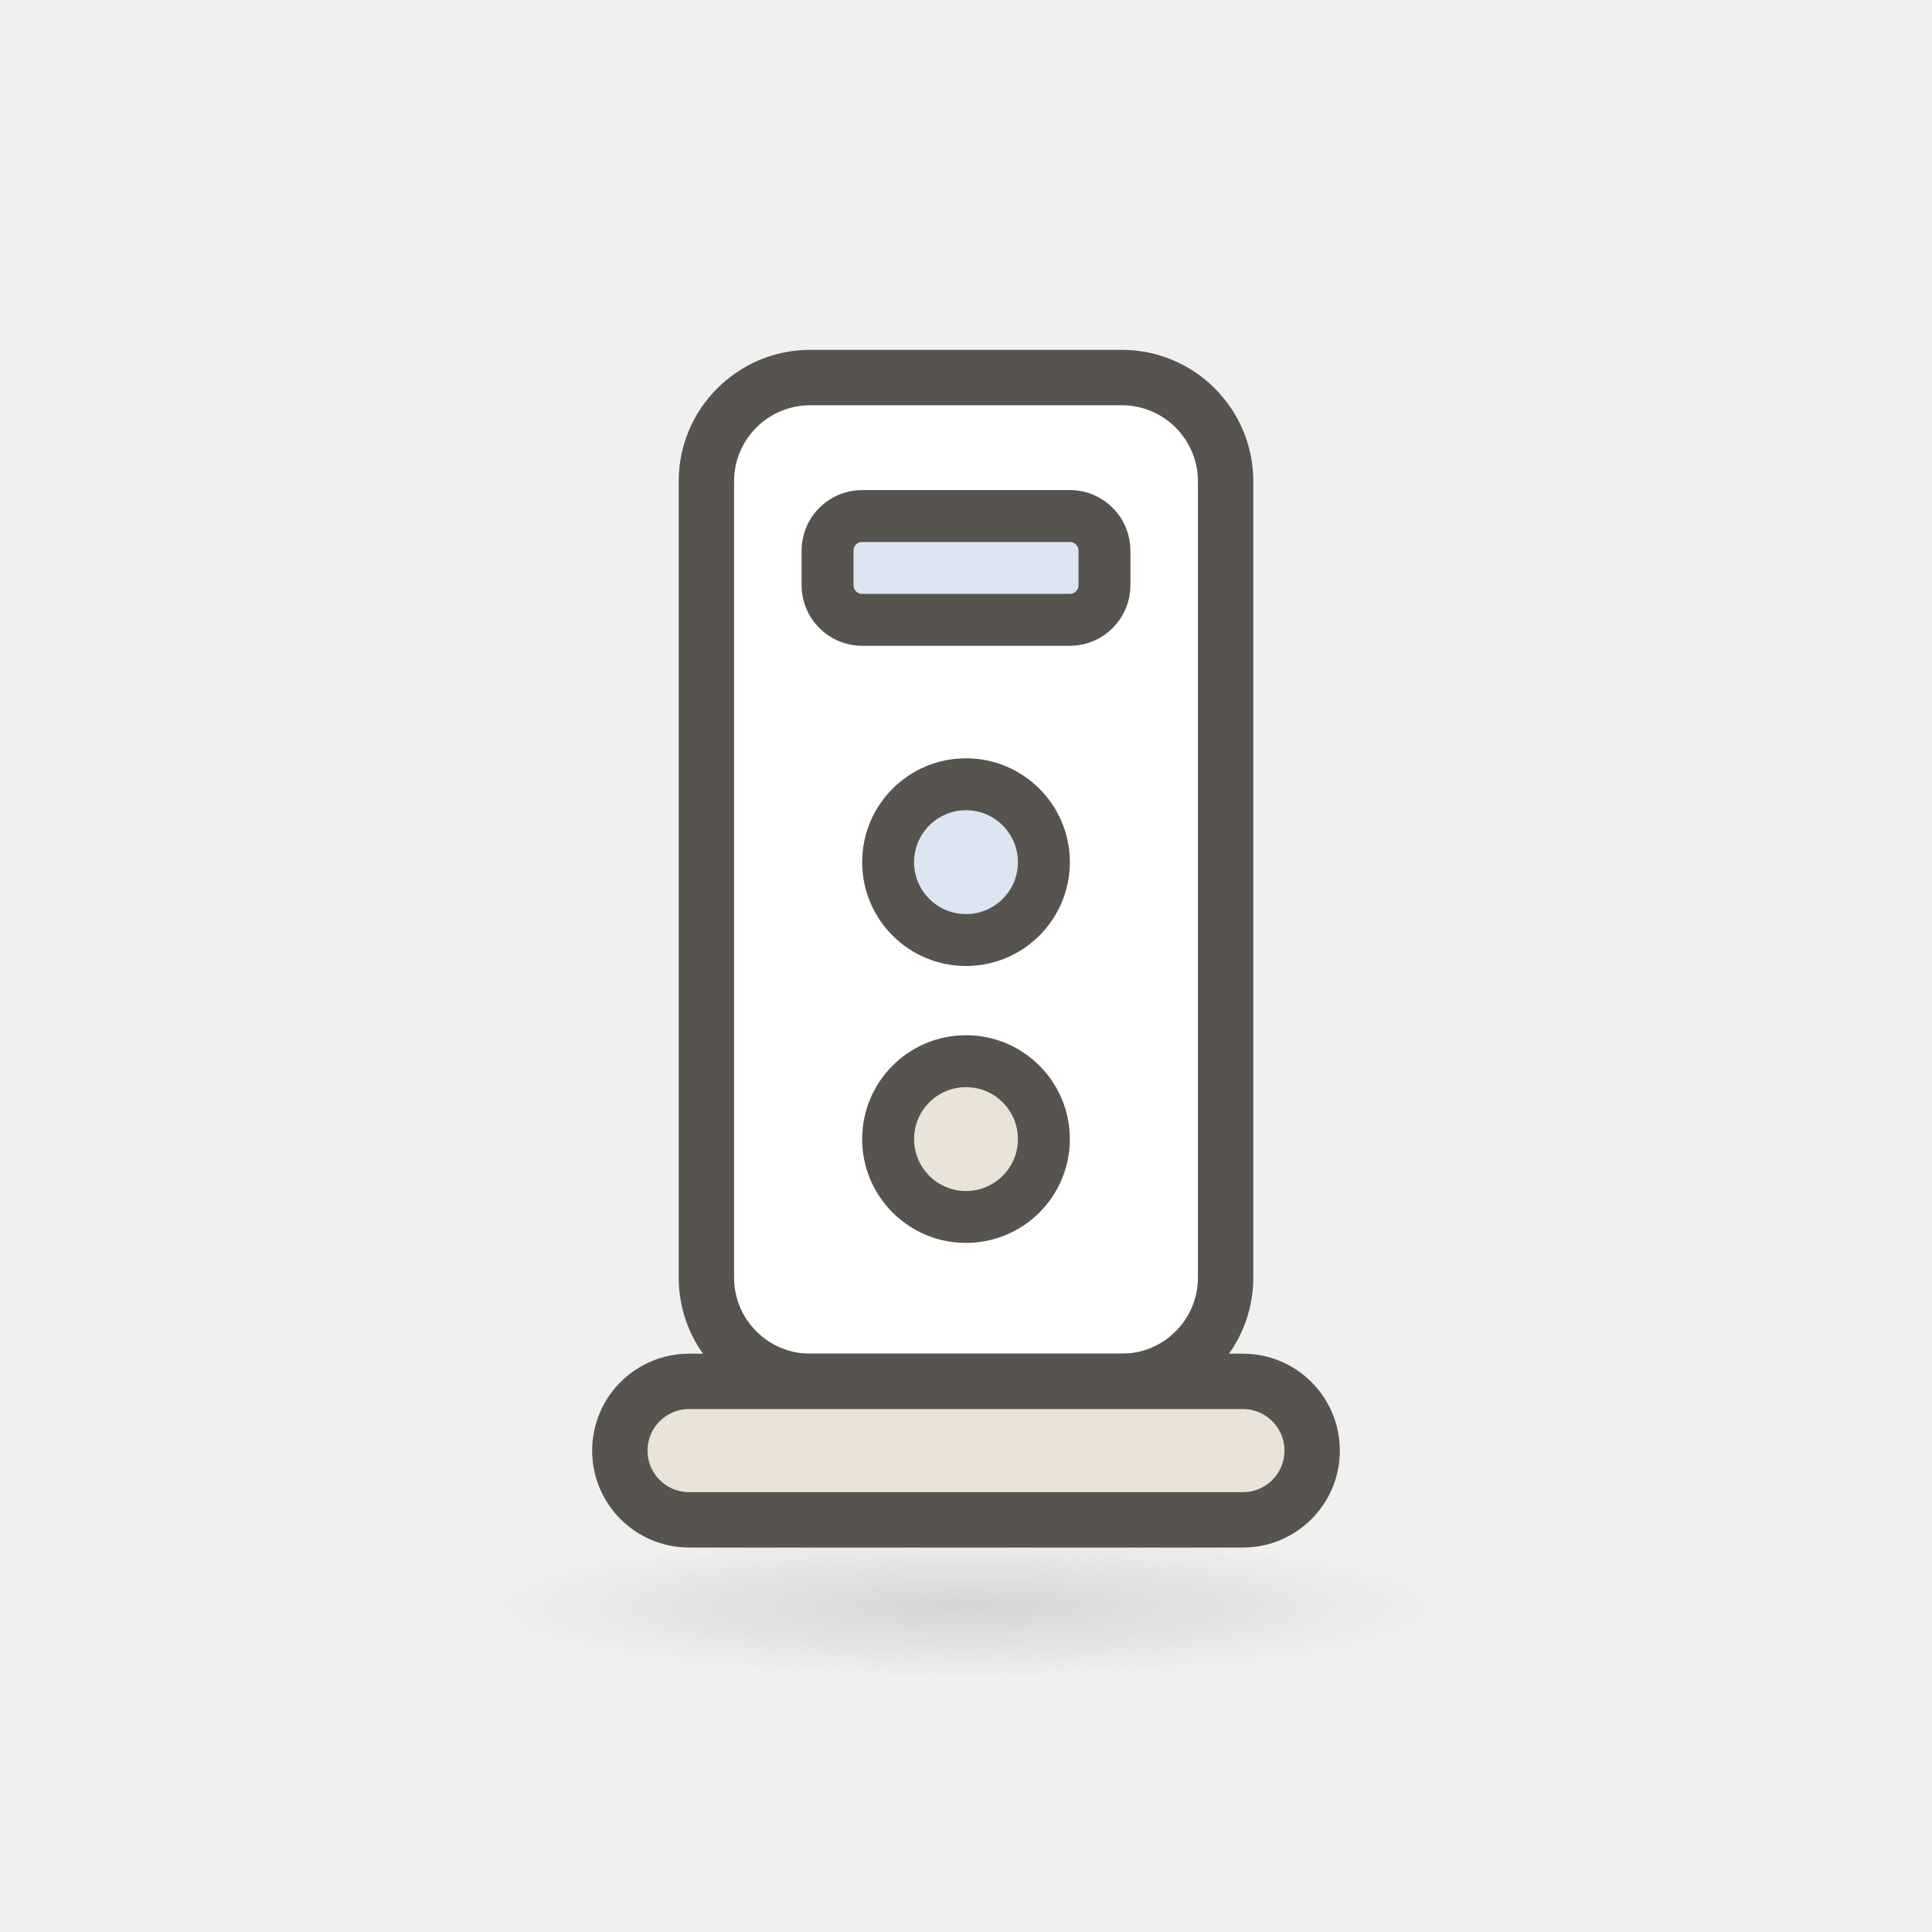
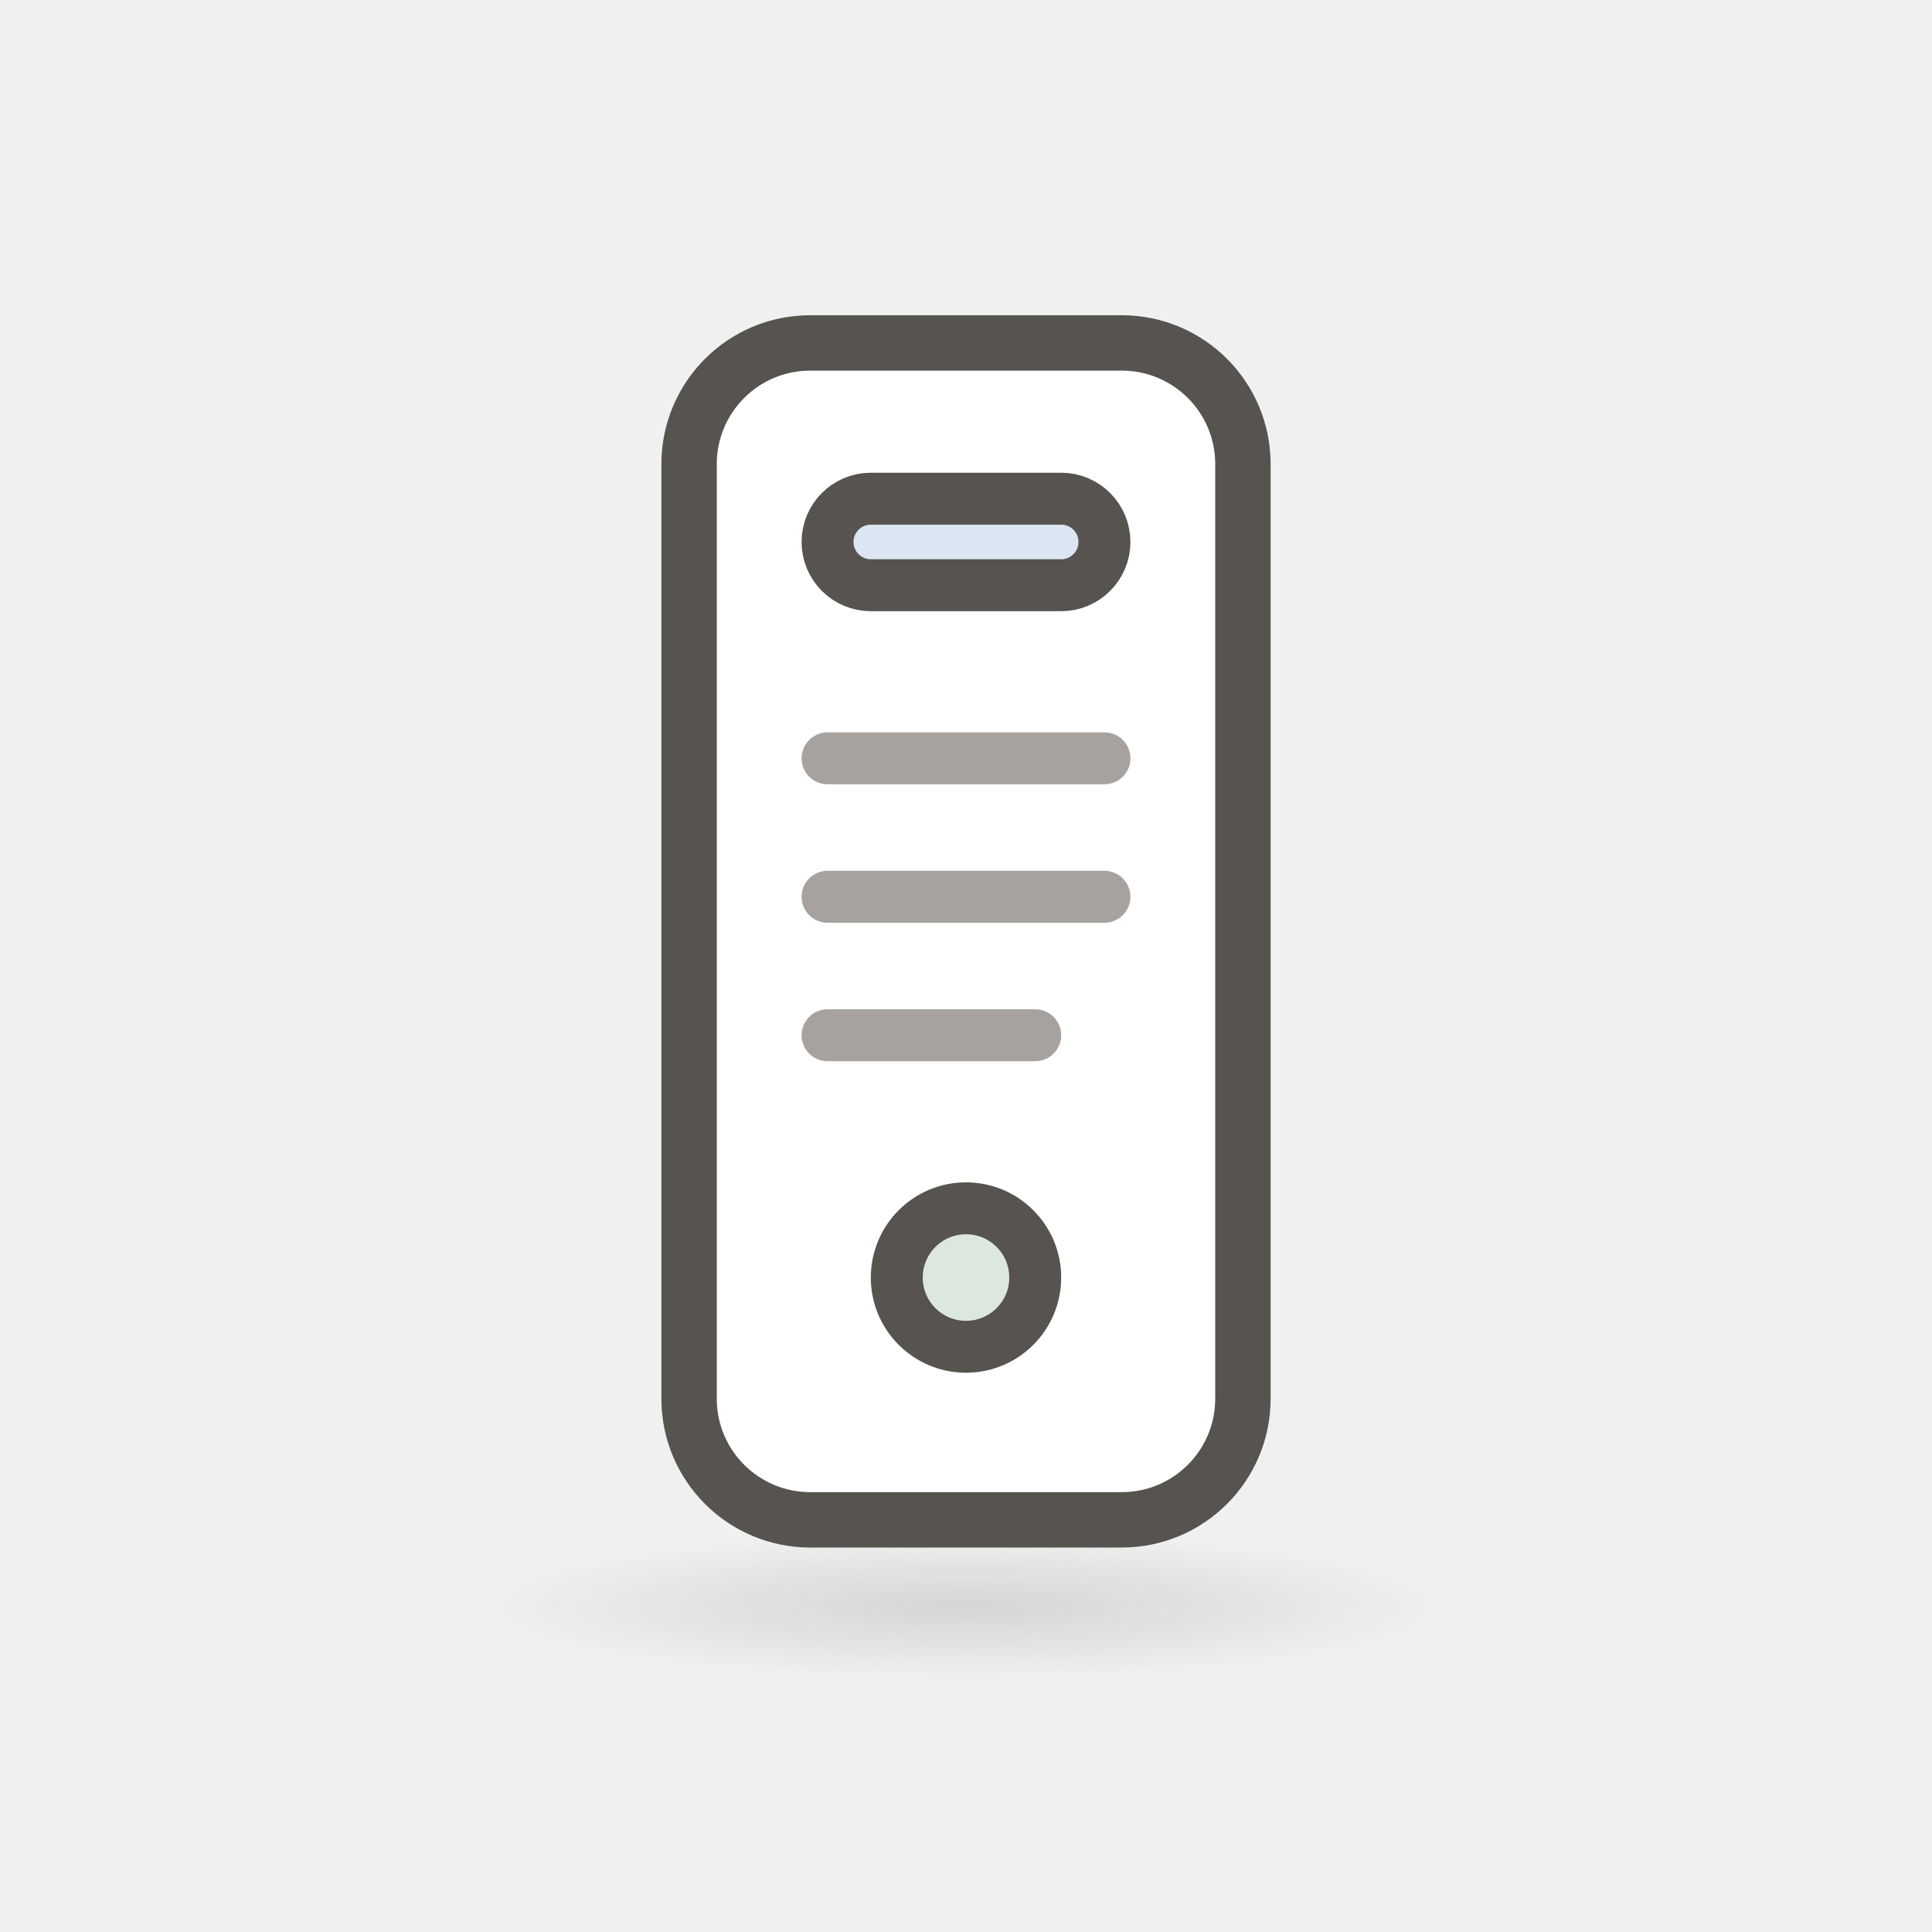
<svg xmlns="http://www.w3.org/2000/svg" viewBox="0 0 96 96" fill="none" stroke-linecap="round" stroke-linejoin="round">
  <g transform="translate(48 48) scale(0.86) translate(-48 -48)">
    <defs>
      <radialGradient id="sh">
        <stop offset="0" stop-color="#57534E" stop-opacity="0.17" />
        <stop offset="0.62" stop-color="#57534E" stop-opacity="0.07" />
        <stop offset="1" stop-color="#57534E" stop-opacity="0" />
      </radialGradient>
    </defs>
    <ellipse cx="48" cy="85" rx="28" ry="4.2" fill="url(#sh)" />
    <g stroke="#57534E" stroke-width="3.2">
-       <rect x="33" y="14" width="30" height="58" rx="6" fill="#FFFFFF" />
-       <rect x="40" y="22" width="16" height="6" rx="2" fill="#DCE6F2" stroke-width="3" />
-       <circle cx="48" cy="42" r="4.5" fill="#DCE6F2" stroke-width="3" />
-       <circle cx="48" cy="58" r="4.5" fill="#E9E3D8" stroke-width="3" />
-       <rect x="28" y="72" width="40" height="8" rx="4" fill="#E9E3D8" />
+       <rect x="32" y="12" width="32" height="68" rx="7" fill="#FFFFFF" />
+       <rect x="40" y="21" width="16" height="5" rx="2.5" fill="#DCE6F2" stroke-width="3" />
+       <path d="M40 36h16M40 44h16M40 52h12" stroke="#A8A29E" stroke-width="3" />
+       <circle cx="48" cy="66" r="4" fill="#DCE8DF" stroke-width="3" />
    </g>
  </g>
</svg>
